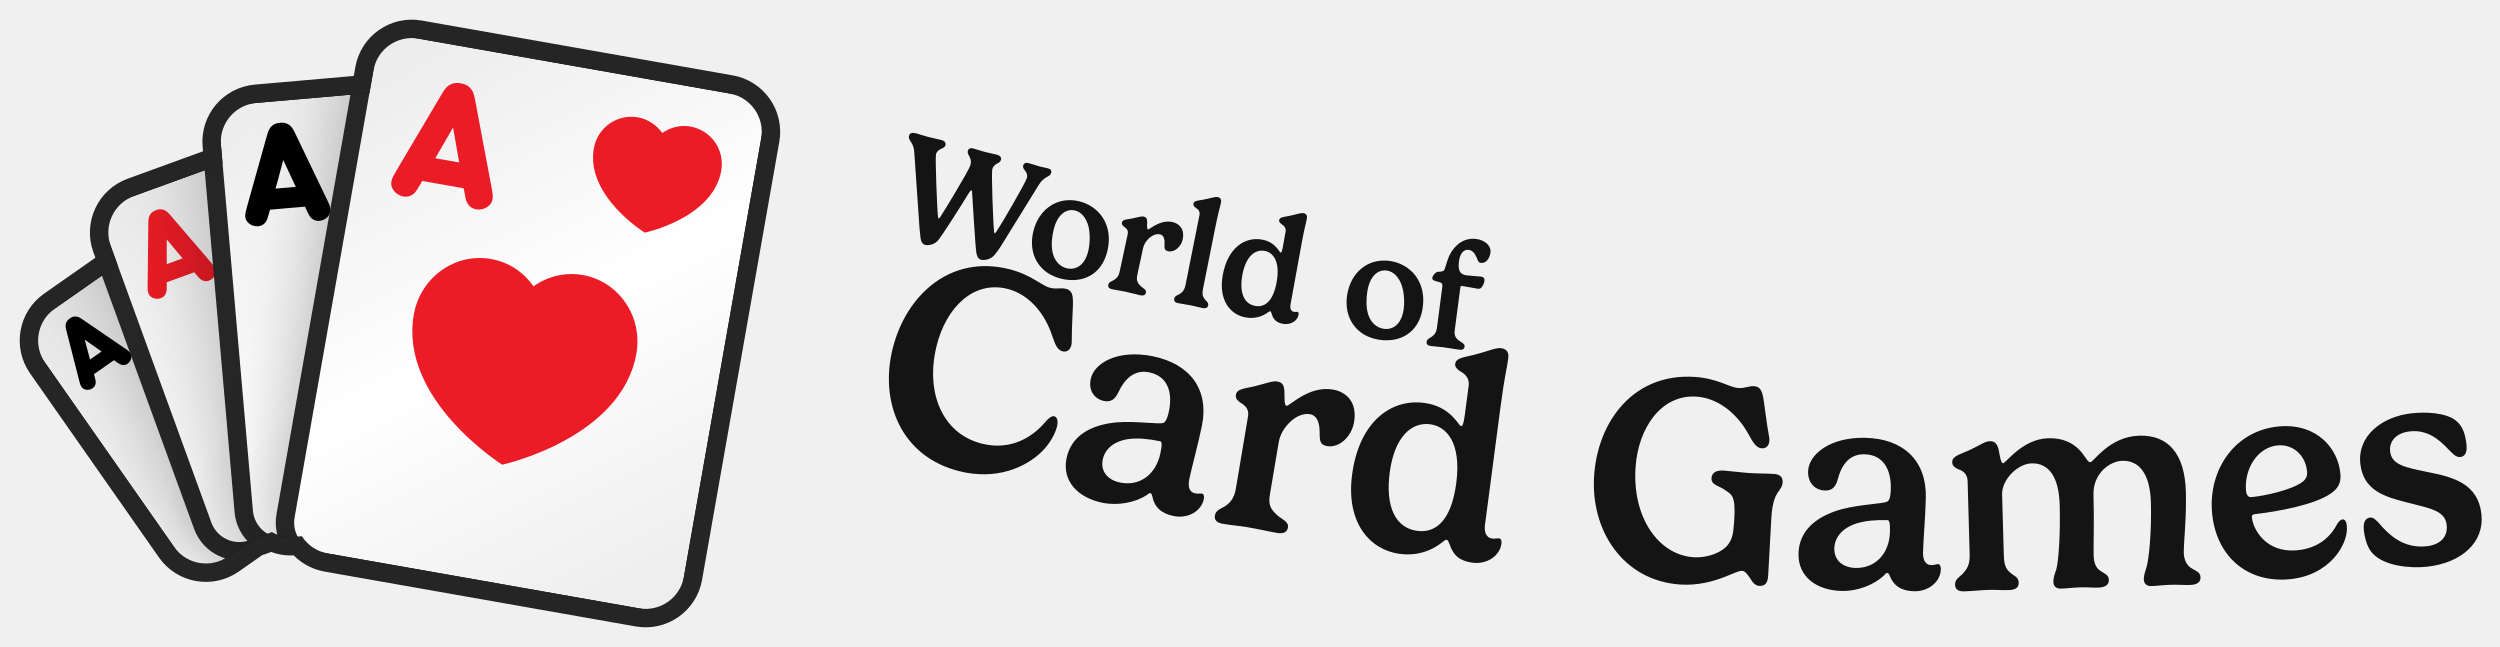
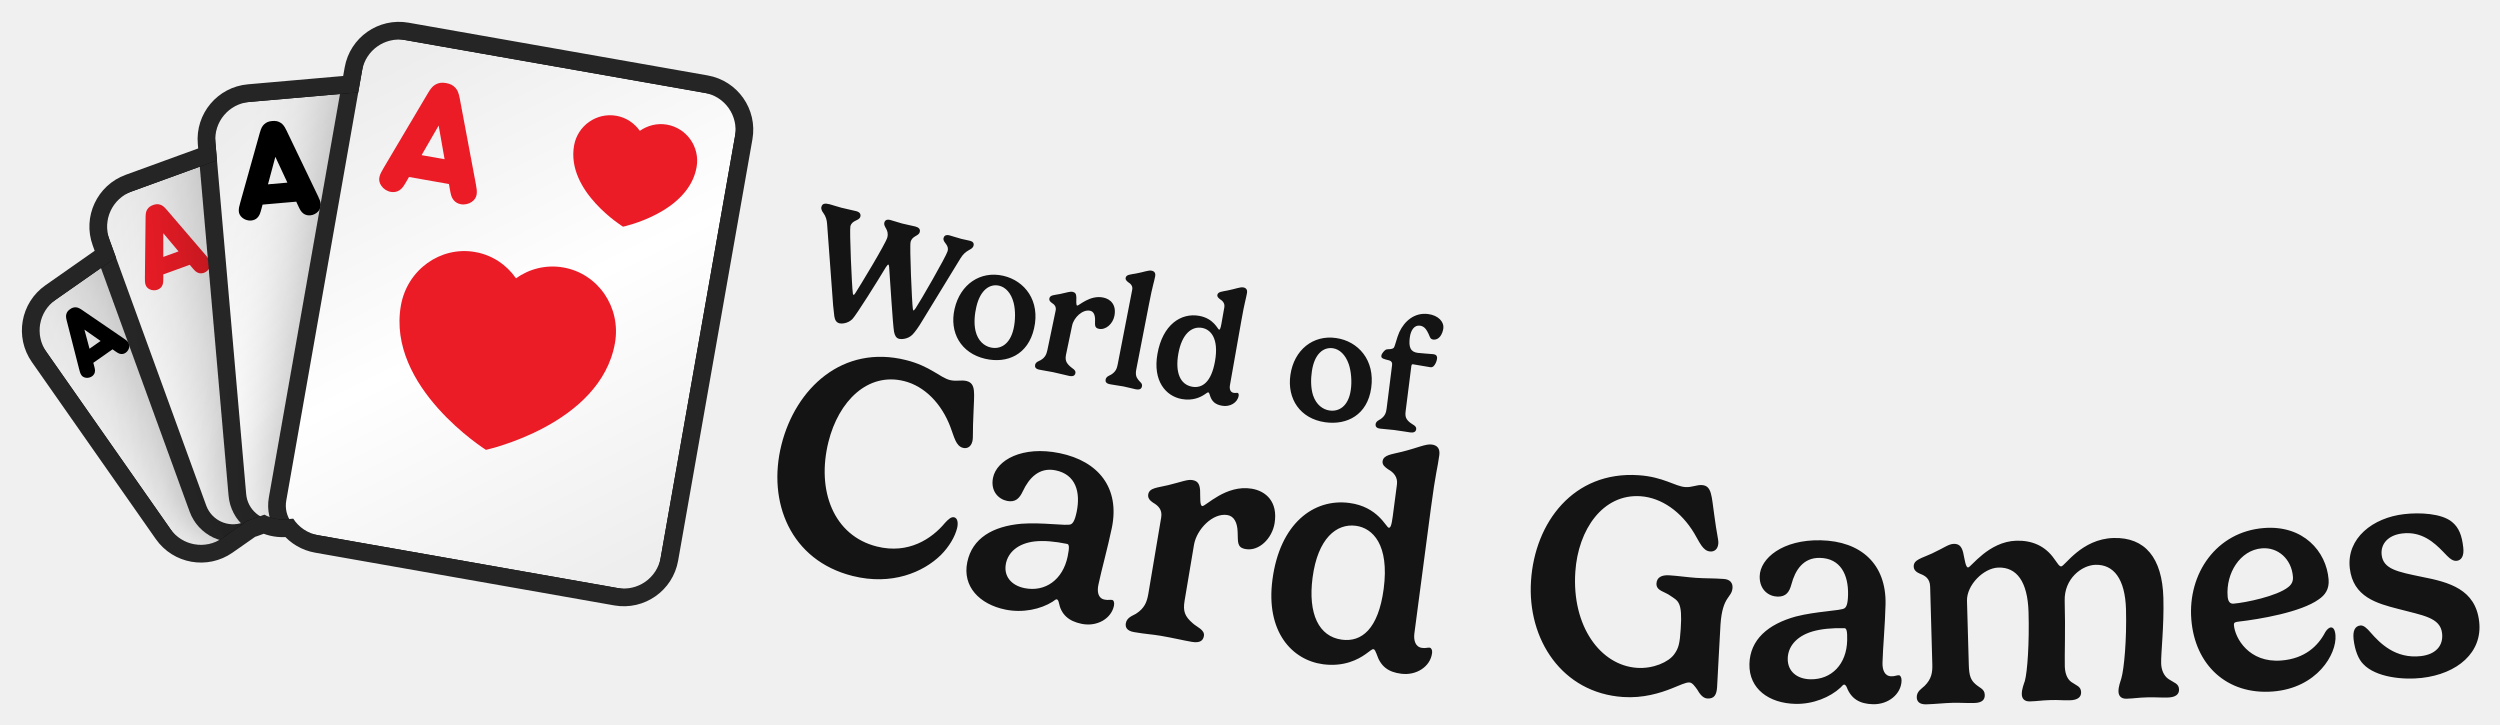
- <svg xmlns="http://www.w3.org/2000/svg" xmlns:xlink="http://www.w3.org/1999/xlink" viewBox="-3 -3 409.77 106" width="409.77" height="106">
+ <svg xmlns="http://www.w3.org/2000/svg" xmlns:xlink="http://www.w3.org/1999/xlink" viewBox="-3.5 -3.5 426.07 123.53" width="426.07" height="123.53">
  <defs>
    <rect id="path-1" x="0" y="0" width="5464" height="1280" />
    <rect id="path-3" x="0" y="0" width="1279.966" height="1280" />
    <path d="M654.667,7.381 L1041.451,230.691 C1067.755,245.877 1076.767,279.512 1061.581,305.816 L747.051,850.597 C731.865,876.902 698.23,885.914 671.926,870.727 L285.142,647.418 C271.344,639.451 262.304,626.408 259.019,612.01 L248.673,609.238 C237.588,606.268 228.207,600.115 221.247,592.027 L200.473,592.025 C198.498,592.025 196.547,591.921 194.626,591.718 L151.468,603.281 C122.13,611.142 91.974,593.731 84.112,564.393 L1.886,257.522 C-5.975,228.183 11.436,198.027 40.774,190.166 L145.477,162.11 L145.477,133.795 C145.477,103.422 170.1,78.799 200.473,78.799 L333.867,78.799 L340.716,53.24 C348.577,23.901 378.734,6.491 408.072,14.352 L563.147,55.903 L579.542,27.511 C594.728,1.207 628.363,-7.806 654.667,7.381 Z" id="path-5" />
    <filter x="-59.0%" y="-44.4%" width="218.0%" height="188.8%" filterUnits="objectBoundingBox" id="filter-7">
      <feOffset dx="0" dy="0" in="SourceAlpha" result="shadowOffsetOuter1" />
      <feGaussianBlur stdDeviation="64" in="shadowOffsetOuter1" result="shadowBlurOuter1" />
      <feColorMatrix values="0 0 0 0 0   0 0 0 0 0   0 0 0 0 0  0 0 0 0.32 0" type="matrix" in="shadowBlurOuter1" result="shadowMatrixOuter1" />
      <feMerge>
        <feMergeNode in="shadowMatrixOuter1" />
        <feMergeNode in="SourceGraphic" />
      </feMerge>
    </filter>
    <linearGradient x1="21.639%" y1="0%" x2="78.361%" y2="100%" id="linearGradient-8">
      <stop stop-color="#EDEDED" offset="0%" />
      <stop stop-color="#FFFFFF" offset="50.295%" />
      <stop stop-color="#EEEEEE" offset="100%" />
    </linearGradient>
    <filter x="-49.2%" y="-37.0%" width="198.3%" height="174.0%" filterUnits="objectBoundingBox" id="filter-9">
      <feOffset dx="0" dy="0" in="SourceAlpha" result="shadowOffsetOuter1" />
      <feGaussianBlur stdDeviation="64" in="shadowOffsetOuter1" result="shadowBlurOuter1" />
      <feColorMatrix values="0 0 0 0 0   0 0 0 0 0   0 0 0 0 0  0 0 0 0.32 0" type="matrix" in="shadowBlurOuter1" result="shadowMatrixOuter1" />
      <feMerge>
        <feMergeNode in="shadowMatrixOuter1" />
        <feMergeNode in="SourceGraphic" />
      </feMerge>
    </filter>
    <linearGradient x1="21.639%" y1="0%" x2="78.361%" y2="100%" id="linearGradient-10">
      <stop stop-color="#EDEDED" offset="0%" />
      <stop stop-color="#FFFFFF" offset="50.295%" />
      <stop stop-color="#EEEEEE" offset="100%" />
    </linearGradient>
    <filter x="-41.0%" y="-30.9%" width="181.9%" height="161.7%" filterUnits="objectBoundingBox" id="filter-11">
      <feOffset dx="0" dy="0" in="SourceAlpha" result="shadowOffsetOuter1" />
      <feGaussianBlur stdDeviation="64" in="shadowOffsetOuter1" result="shadowBlurOuter1" />
      <feColorMatrix values="0 0 0 0 0   0 0 0 0 0   0 0 0 0 0  0 0 0 0.32 0" type="matrix" in="shadowBlurOuter1" result="shadowMatrixOuter1" />
      <feMerge>
        <feMergeNode in="shadowMatrixOuter1" />
        <feMergeNode in="SourceGraphic" />
      </feMerge>
    </filter>
    <linearGradient x1="21.639%" y1="0%" x2="78.361%" y2="100%" id="linearGradient-12">
      <stop stop-color="#EDEDED" offset="0%" />
      <stop stop-color="#FFFFFF" offset="50.295%" />
      <stop stop-color="#EEEEEE" offset="100%" />
    </linearGradient>
    <filter x="-34.1%" y="-25.7%" width="168.3%" height="151.4%" filterUnits="objectBoundingBox" id="filter-13">
      <feOffset dx="0" dy="0" in="SourceAlpha" result="shadowOffsetOuter1" />
      <feGaussianBlur stdDeviation="64" in="shadowOffsetOuter1" result="shadowBlurOuter1" />
      <feColorMatrix values="0 0 0 0 0   0 0 0 0 0   0 0 0 0 0  0 0 0 0.32 0" type="matrix" in="shadowBlurOuter1" result="shadowMatrixOuter1" />
      <feMerge>
        <feMergeNode in="shadowMatrixOuter1" />
        <feMergeNode in="SourceGraphic" />
      </feMerge>
    </filter>
    <linearGradient x1="21.639%" y1="0%" x2="78.361%" y2="100%" id="linearGradient-14">
      <stop stop-color="#EDEDED" offset="0%" />
      <stop stop-color="#FFFFFF" offset="50.295%" />
      <stop stop-color="#EEEEEE" offset="100%" />
    </linearGradient>
  </defs>
  <g transform="translate(-11.594,-23.478) scale(0.11594)">
    <mask id="mask-4" fill="white">
      <use xlink:href="#path-3" />
    </mask>
    <g id="Mask" />
    <g id="Group" stroke-width="1" fill-rule="evenodd" mask="url(#mask-4)">
      <g transform="translate(700.504, 678.0126) rotate(-20) translate(-700.504, -678.0126)translate(166.0272, 238.9585)">
        <g transform="translate(-0, -0)">
          <mask id="mask-6" fill="white">
            <use xlink:href="#path-5" />
          </mask>
          <path stroke="#252525" stroke-width="26" d="M661.167,-3.877 L1047.951,219.432 C1080.473,238.209 1091.616,279.794 1072.839,312.316 L758.31,857.097 C739.533,889.619 697.948,900.762 665.426,881.986 L278.642,658.676 C264.448,650.481 253.966,637.684 248.632,622.685 L245.308,621.795 C234.009,618.767 223.884,612.979 215.705,605.026 L200.473,605.025 C198.91,605.025 197.353,604.972 195.803,604.861 L154.833,615.838 C118.559,625.557 81.275,604.031 71.555,567.758 L-10.671,260.886 C-20.39,224.613 1.136,187.328 37.41,177.609 L132.477,152.135 L132.477,133.795 C132.477,96.242 162.92,65.799 200.473,65.799 L323.892,65.799 L328.159,49.875 C337.879,13.602 375.163,-7.925 411.436,1.795 L556.877,40.764 L568.283,21.011 C587.06,-11.511 628.645,-22.654 661.167,-3.877 Z" />
          <g mask="url(#mask-6)">
            <g transform="translate(-12.346, -20.1207)">
              <g id="small_spade_1" filter="url(#filter-7)" transform="translate(210.9129, 389.3938) rotate(-15) translate(-210.9129, -389.3938)translate(49.8576, 175.5497)">
                <rect id="Background" stroke="#252525" stroke-width="26" fill="url(#linearGradient-8)" x="-13" y="-13" width="348.11" height="453.688" rx="54.996" />
                <path d="M243.897,27.593 C243.897,27.593 294.439,46.921 294.501,83.212 C294.501,98.995 281.209,111.813 264.79,111.831 C259.556,111.836 254.629,110.478 250.35,108.157 L256.538,128.766 L231.229,128.766 L237.404,108.197 C233.153,110.517 228.26,111.881 223.047,111.892 C206.62,111.901 193.284,99.118 193.266,83.326 C193.205,47.045 243.897,27.593 243.897,27.593 Z" id="Spade-small" fill="#000000" />
                <path d="M24.778,103.856 L51.007,34.253 C52.733,29.769 54.044,27.838 56.046,26.251 C58.462,24.32 61.015,23.561 64.605,23.561 C68.194,23.561 70.748,24.32 73.164,26.251 C75.165,27.838 76.477,29.769 78.202,34.253 L104.431,103.856 C106.709,109.926 108.228,114.686 103.603,119.308 C101.463,121.446 98.219,122.895 94.906,122.895 C92.214,122.895 89.798,121.998 88.073,120.412 C86.002,118.549 85.105,116.687 83.31,111.72 L81.861,107.719 L47.349,107.719 L45.899,111.72 C44.105,116.687 43.207,118.549 41.137,120.412 C39.411,121.998 36.995,122.895 34.303,122.895 C30.99,122.895 27.746,121.446 25.606,119.308 C20.982,114.686 22.5,109.926 24.778,103.856 Z M74.544,87.576 L64.605,60.259 L54.665,87.576 L74.544,87.576 Z" id="A" fill="#000000" />
              </g>
              <g id="small_diamond_1" filter="url(#filter-9)" transform="translate(351.0898, 355.5329) rotate(-360) translate(-351.0898, -355.5329)translate(157.8235, 98.9199)">
                <rect id="Background" stroke="#252525" stroke-width="26" fill="url(#linearGradient-10)" x="-13" y="-13" width="412.533" height="539.226" rx="54.996" />
                <polygon id="Diamond-small" fill="#EB1B28" points="300.954 22.074 353.401 93.826 300.954 165.557 248.485 93.826" />
                <path d="M29.802,125.878 L61.277,42.355 C63.348,36.974 64.921,34.657 67.323,32.753 C70.222,30.435 73.287,29.524 77.594,29.524 C81.901,29.524 84.966,30.435 87.865,32.753 C90.267,34.657 91.841,36.974 93.911,42.355 L125.386,125.878 C128.119,133.163 129.942,138.875 124.392,144.421 C121.824,146.987 117.932,148.725 113.956,148.725 C110.725,148.725 107.826,147.649 105.756,145.745 C103.271,143.51 102.194,141.275 100.041,135.315 L98.301,130.514 L56.887,130.514 L55.148,135.315 C52.994,141.275 51.917,143.51 49.432,145.745 C47.362,147.649 44.463,148.725 41.232,148.725 C37.257,148.725 33.364,146.987 30.796,144.421 C25.247,138.875 27.069,133.163 29.802,125.878 Z M89.521,106.343 L77.594,73.562 L65.667,106.343 L89.521,106.343 Z" id="A" fill="#EB1B28" />
              </g>
              <g id="small_clover_1" filter="url(#filter-11)" transform="translate(511.6136, 377.7066) rotate(-345) translate(-511.6136, -377.7066)translate(279.6941, 69.771)">
                <rect id="Background" stroke="#252525" stroke-width="26" fill="url(#linearGradient-12)" x="-13" y="-13" width="489.839" height="641.871" rx="54.996" />
                <path d="M347.866,39.734 C367.599,39.734 383.595,55.536 383.595,75.06 C383.595,84.425 379.905,92.946 373.883,99.274 C378.307,97.333 383.203,96.253 388.353,96.253 C408.072,96.253 424.081,112.082 424.081,131.58 C424.081,151.104 408.072,166.919 388.353,166.919 C372.39,166.919 358.858,156.556 354.282,142.251 C354.334,142.684 354.408,143.092 354.506,143.474 C358.945,160.826 367.798,185.424 367.798,185.424 L328,185.424 C328,185.424 336.827,160.734 341.253,143.474 C341.354,143.079 341.428,142.656 341.479,142.206 C336.916,156.534 323.372,166.919 307.393,166.919 C287.646,166.919 271.677,151.104 271.677,131.58 C271.677,112.082 287.646,96.253 307.393,96.253 C312.539,96.253 317.432,97.331 321.855,99.271 C315.837,92.944 312.15,84.424 312.15,75.06 C312.15,55.536 328.133,39.734 347.866,39.734 Z" id="Clover-small" fill="#000000" />
                <path d="M28.576,146.475 L66.345,46.247 C68.83,39.79 70.719,37.009 73.601,34.724 C77.08,31.943 80.758,30.85 85.926,30.85 C91.095,30.85 94.772,31.943 98.251,34.724 C101.133,37.009 103.022,39.79 105.507,46.247 L143.276,146.475 C146.556,155.216 148.743,162.07 142.084,168.726 C139.003,171.805 134.331,173.891 129.56,173.891 C125.684,173.891 122.205,172.6 119.72,170.315 C116.738,167.633 115.446,164.951 112.862,157.799 L110.775,152.038 L61.078,152.038 L58.99,157.799 C56.406,164.951 55.114,167.633 52.132,170.315 C49.647,172.6 46.168,173.891 42.292,173.891 C37.521,173.891 32.85,171.805 29.768,168.726 C23.109,162.07 25.296,155.216 28.576,146.475 Z M100.239,123.032 L85.926,83.696 L71.613,123.032 L100.239,123.032 Z" id="A" fill="#000000" />
              </g>
              <g id="small_heart_1" filter="url(#filter-13)" transform="translate(675.6425, 459.1748) rotate(-330) translate(-675.6425, -459.1748)translate(397.3371, 89.6494)">
                <rect id="Background" stroke="#252525" stroke-width="26" fill="url(#linearGradient-14)" x="-13" y="-13" width="582.611" height="765.051" rx="54.996" />
                <path d="M341.635,288.824 C315.976,288.845 292.736,299.456 275.815,316.611 C258.851,299.507 235.579,288.948 209.909,288.989 C158.08,289.041 116.117,332.207 116.16,385.365 C116.309,507.485 276.113,572.616 276.113,572.616 C276.113,572.616 435.789,507.092 435.619,384.932 C435.544,331.774 393.497,288.752 341.635,288.824" id="Heart-big" fill="#EB1B28" />
                <path d="M417.458,71.521 C407.751,61.933 394.392,55.711 379.689,55.711 C350.027,55.745 325.983,79.908 326.015,109.677 C326.095,178.084 417.593,214.563 417.593,214.563 C417.593,214.563 508.981,177.883 508.901,109.459 C508.854,79.674 484.777,55.594 455.084,55.627 C440.412,55.627 427.165,61.899 417.458,71.521 Z" id="Heart-small" fill="#EB1B28" />
                <path d="M56.059,190.564 L101.383,70.289 C104.365,62.541 106.631,59.203 110.09,56.462 C114.264,53.124 118.677,51.813 124.88,51.813 C131.082,51.813 135.495,53.124 139.67,56.462 C143.129,59.203 145.395,62.541 148.377,70.289 L193.701,190.564 C197.637,201.054 200.261,209.278 192.269,217.265 C188.572,220.96 182.966,223.464 177.241,223.464 C172.589,223.464 168.415,221.914 165.433,219.172 C161.855,215.954 160.304,212.735 157.203,204.153 L154.698,197.239 L95.061,197.239 L92.556,204.153 C89.455,212.735 87.905,215.954 84.327,219.172 C81.345,221.914 77.17,223.464 72.518,223.464 C66.793,223.464 61.187,220.96 57.49,217.265 C49.499,209.278 52.123,201.054 56.059,190.564 Z M142.055,162.432 L124.88,115.228 L107.704,162.432 L142.055,162.432 Z" id="A" fill="#EB1B28" />
              </g>
            </g>
          </g>
        </g>
      </g>
    </g>
  </g>
-   <path fill="#141414" d="M155.83 28.59C156.01 28.32 156.15 28.16 156.21 28.18C156.27 28.19 156.32 28.31 156.33 28.5C156.46 30.3 156.86 37.47 157.04 38.48C157.16 39.07 157.34 39.45 157.82 39.58C158.12 39.66 159.12 39.66 159.85 38.96C160.24 38.57 160.86 37.7 161.32 36.92L167.28 27.28C168.16 25.83 169.1 26.08 169.3 25.33C169.39 24.98 169.22 24.71 168.8 24.6C168.39 24.49 167.85 24.4 167.43 24.29C166.97 24.16 166.04 23.85 165.64 23.75C165.06 23.59 164.79 23.81 164.71 24.13C164.52 24.84 165.59 25.12 165.32 26.15C165.11 26.95 161.01 33.97 160.37 34.89C160.21 35.11 160.09 35.26 160.03 35.24C160 35.23 159.97 35.13 159.94 34.96C159.8 34.02 159.47 25.39 159.64 24.73C159.9 23.75 160.89 23.86 161.06 23.22C161.18 22.76 160.89 22.49 160.37 22.35C159.84 22.21 159.18 22.1 158.35 21.88C157.91 21.77 156.96 21.45 156.54 21.34C155.99 21.19 155.72 21.4 155.63 21.73C155.45 22.42 156.4 22.81 156.07 24.03C155.83 24.94 151.68 31.72 151.17 32.48C151.08 32.61 150.93 32.83 150.85 32.81C150.8 32.8 150.76 32.68 150.75 32.58C150.61 31.59 150.26 22.88 150.42 22.28C150.68 21.29 151.78 21.48 151.96 20.81C152.06 20.42 151.87 20.1 151.31 19.95C150.77 19.81 149.92 19.65 149.05 19.42C148.19 19.19 147.77 19.02 147.29 18.89C146.53 18.69 146.12 18.76 145.99 19.28C145.9 19.63 146.11 19.99 146.27 20.2C146.67 20.74 146.81 21.31 146.85 21.88L147.72 34.44C147.78 35.13 147.88 35.98 147.89 36.06C147.97 36.62 148.18 37.02 148.67 37.15C148.96 37.23 149.92 37.23 150.65 36.52C151.26 35.92 154.78 30.32 155.83 28.59ZM173.19 31.5C174.19 31.73 175.03 32.63 175.42 34.15C175.69 35.31 175.67 36.85 175.38 38.12C174.8 40.59 173.26 41.3 171.85 40.97C170.86 40.74 169.9 39.94 169.54 38.43C169.26 37.21 169.43 35.8 169.68 34.74C170.3 32.1 171.78 31.17 173.19 31.5ZM166.35 35.01C165.5 38.64 167.27 41.82 171.01 42.7C174.35 43.48 177.58 42.12 178.52 38.1C179.52 33.85 177.13 30.75 173.83 29.98C170.37 29.17 167.24 31.21 166.35 35.01ZM187.13 35.41C187.65 35.52 187.9 36.04 187.88 36.81C187.88 37.6 187.76 38.03 188.47 38.18C189.52 38.41 190.6 37.43 190.85 36.24C191.22 34.52 190.27 33.63 189.16 33.39C187.11 32.95 185.41 34.66 185.16 34.6C184.95 34.56 185.03 33.93 185.03 33.33C185.02 32.78 184.84 32.58 184.46 32.5C184.06 32.41 183.62 32.6 182.51 32.82C181.65 32.99 181 32.95 180.89 33.48C180.82 33.78 181.01 33.98 181.24 34.16C181.63 34.41 181.98 34.73 181.84 35.37L180.54 41.43C180.41 42.05 180.2 42.55 179.49 42.95C179.22 43.1 178.75 43.21 178.65 43.68C178.59 43.98 178.7 44.28 179.28 44.41C180.29 44.62 180.62 44.63 181.37 44.79C182.41 45.01 183.21 45.25 183.85 45.39C184.51 45.53 184.75 45.31 184.83 44.96C184.94 44.46 184.29 44.22 183.97 43.89C183.39 43.33 183.24 42.92 183.41 42.08L184.36 37.66C184.62 36.43 185.98 35.16 187.13 35.41ZM197.13 30.19C197.23 29.67 197.02 29.39 196.58 29.3C196.11 29.21 195.44 29.51 194.21 29.73C193.35 29.89 192.71 29.87 192.61 30.38C192.55 30.68 192.76 30.87 192.99 31.06C193.39 31.3 193.72 31.66 193.61 32.22L191.32 43.69C191.19 44.31 190.99 44.82 190.29 45.23C190.02 45.38 189.55 45.5 189.46 45.97C189.4 46.27 189.51 46.57 190.1 46.69C190.88 46.85 191.46 46.9 192.19 47.05C192.79 47.17 193.52 47.37 194.06 47.48C194.71 47.61 194.96 47.4 195.03 47.04C195.12 46.57 194.74 46.41 194.46 46.03C194.16 45.64 194.01 45.26 194.17 44.41L196.18 34.35C196.75 31.5 196.93 31.21 197.13 30.19ZM202.73 47.14C200.89 46.81 200.11 44.95 200.63 42.07C201.2 38.98 202.74 37.84 204.28 38.12C205.61 38.36 206.89 39.74 206.25 43.25C205.67 46.46 204.27 47.42 202.73 47.14ZM207.3 50.08C208.51 50.3 209.66 49.63 209.85 48.58C209.9 48.3 209.79 48.14 209.69 48.12C209.51 48.09 209.38 48.16 209.08 48.11C208.54 48.01 208.43 47.46 208.52 46.92L210.33 37C210.85 34.14 211.02 33.84 211.21 32.81C211.3 32.3 211.09 32.02 210.65 31.94C210.17 31.86 209.48 32.16 208.25 32.4C207.4 32.58 206.76 32.57 206.66 33.09C206.61 33.38 206.85 33.57 207.08 33.76C207.48 33.99 207.83 34.4 207.72 34.98L207.26 37.52C207.12 38.28 207.02 38.43 206.89 38.4C206.69 38.37 206.12 36.69 203.86 36.27C201.04 35.76 198.23 37.63 197.42 42.08C196.68 46.19 198.65 48.57 201.13 49.02C202.78 49.32 203.93 48.79 204.57 48.37C204.9 48.17 205.08 48 205.19 48.02C205.31 48.04 205.36 48.21 205.43 48.4C205.7 49.44 206.3 49.9 207.3 50.08ZM224.34 41.35C225.34 41.5 226.26 42.32 226.77 43.81C227.14 44.94 227.25 46.48 227.06 47.77C226.68 50.27 225.21 51.11 223.78 50.89C222.77 50.74 221.75 50.03 221.26 48.55C220.89 47.36 220.94 45.94 221.1 44.87C221.5 42.18 222.9 41.13 224.34 41.35ZM217.8 45.4C217.25 49.09 219.29 52.12 223.08 52.69C226.47 53.19 229.58 51.57 230.19 47.48C230.83 43.17 228.2 40.28 224.85 39.78C221.33 39.25 218.38 41.55 217.8 45.4ZM236.36 44.15C236.39 43.88 236.51 43.85 236.58 43.86C237 43.92 238.96 44.29 239.25 44.33C239.44 44.35 239.59 44.32 239.7 44.24C240.03 43.98 240.26 43.42 240.31 43.05C240.37 42.58 240.14 42.39 239.74 42.34C239.42 42.3 237.81 42.18 237.36 42.13C236.22 41.98 235.95 41.23 236.15 39.75C236.3 38.62 236.87 37.84 237.71 37.95C238.44 38.04 238.75 38.62 239.05 39.24C239.22 39.63 239.27 40.03 239.73 40.09C240.65 40.21 241.19 39.26 241.3 38.36C241.43 37.42 240.57 36.38 238.97 36.17C236.9 35.9 235.35 37.23 234.55 38.91C234.13 39.82 233.89 41.08 233.67 41.33C233.35 41.62 232.84 41.48 232.5 41.59C232.26 41.71 231.82 42.16 231.77 42.53C231.72 42.96 232.14 43.04 232.97 43.25C233.32 43.36 233.47 43.57 233.41 43.97L232.54 50.64C232.46 51.27 232.29 51.78 231.61 52.24C231.35 52.41 230.9 52.56 230.83 53.03C230.79 53.34 230.93 53.63 231.52 53.71C232.3 53.81 232.93 53.83 233.64 53.93C234.68 54.06 235.45 54.23 236.12 54.31C236.78 54.4 237.01 54.17 237.06 53.81C237.12 53.31 236.46 53.09 236.1 52.8C235.49 52.28 235.34 51.91 235.45 51.06Z" />
-   <path fill="#141414" d="M143.32 54.11C141.12 62.9 144.69 71.84 154.23 74.23C160.24 75.74 165.06 73.67 167.77 71.02C169.08 69.7 169.93 68.19 170.26 66.89C170.42 66.25 170.39 65.38 169.81 65.23C169.35 65.12 168.86 65.58 168.38 66.11C166.41 68.49 162.82 70.94 157.95 69.72C151.32 68.06 148.65 61.14 150.53 53.63C152.08 47.44 156.53 42.94 162.14 44.35C165.29 45.14 167.87 47.8 169.24 51.4C169.82 52.92 170.06 54.31 171.17 54.59C171.77 54.74 172.39 54.45 172.6 53.59C172.75 52.99 172.61 52.17 172.77 49.2C172.86 46.27 173.2 44.71 171.72 44.34C170.91 44.13 170.12 44.43 169.15 44.18C167.64 43.81 166.11 42.05 162.43 41.12C152.7 38.68 145.49 45.45 143.32 54.11ZM187.21 71.24C186.48 74.82 183.76 76.75 180.58 76.09C178.57 75.68 177.35 74.26 177.75 72.32C178.09 70.66 179.53 69.25 182.17 68.94C183.59 68.79 185.2 68.92 187.14 69.32C187.45 69.38 187.5 69.83 187.21 71.24ZM180.12 66.22C175.73 66.61 172.57 68.45 171.81 72.12C171.05 75.87 173.71 78.58 177.66 79.4C180.33 79.94 183.08 79.34 184.91 78.18C185.13 78.03 185.38 77.79 185.54 77.82C185.71 77.85 185.81 78.07 185.86 78.3C186.21 80.15 187.37 81.17 189.36 81.58C191.7 82.06 193.9 80.81 194.32 78.79C194.43 78.26 194.25 77.95 194.06 77.91C193.71 77.84 193.44 77.98 192.87 77.86C191.84 77.65 191.72 76.6 191.93 75.57C192.37 73.44 193.37 69.89 193.99 66.85C195.24 60.79 192.01 56.64 185.98 55.4C180.25 54.23 176.32 56.47 175.77 59.16C175.35 61.22 176.61 62.45 177.92 62.72C179.2 62.98 179.82 62.33 180.34 61.24C181.3 59.2 182.86 57.52 185.37 58.03C188.45 58.67 189.22 61.36 188.6 64.38C188.29 65.85 187.98 66.18 187.69 66.31C187.04 66.6 183.34 65.98 180.12 66.22ZM211.73 64.89C212.74 65.07 213.25 66.05 213.29 67.53C213.35 69.04 213.16 69.88 214.53 70.12C216.58 70.46 218.56 68.49 218.94 66.19C219.51 62.84 217.6 61.21 215.46 60.85C211.48 60.18 208.36 63.6 207.87 63.52C207.46 63.45 207.57 62.23 207.52 61.08C207.46 60.03 207.09 59.65 206.36 59.53C205.58 59.4 204.74 59.79 202.64 60.31C201 60.71 199.74 60.69 199.57 61.73C199.47 62.29 199.84 62.67 200.3 62.99C201.07 63.43 201.77 64.04 201.56 65.26L199.58 77.01C199.37 78.21 199.02 79.2 197.69 80.04C197.17 80.34 196.28 80.6 196.13 81.49C196.03 82.08 196.27 82.66 197.41 82.85C199.36 83.18 199.99 83.16 201.45 83.41C203.45 83.75 205.01 84.13 206.26 84.34C207.53 84.56 207.99 84.13 208.11 83.44C208.27 82.48 207.01 82.07 206.36 81.45C205.2 80.43 204.87 79.65 205.15 78.03L206.6 69.45C207 67.08 209.49 64.52 211.73 64.89ZM229.28 84.01C225.73 83.54 224.05 80.05 224.78 74.48C225.57 68.49 228.44 66.14 231.42 66.54C234 66.88 236.58 69.41 235.69 76.21C234.86 82.44 232.27 84.41 229.28 84.01ZM238.35 89.23C240.7 89.54 242.83 88.14 243.1 86.1C243.18 85.56 242.95 85.26 242.76 85.24C242.4 85.19 242.17 85.35 241.57 85.27C240.53 85.13 240.26 84.09 240.4 83.04L242.93 63.82C243.66 58.27 243.96 57.69 244.22 55.7C244.35 54.7 243.91 54.19 243.06 54.07C242.14 53.95 240.85 54.6 238.51 55.18C236.88 55.6 235.65 55.65 235.52 56.65C235.44 57.21 235.93 57.57 236.39 57.89C237.18 58.31 237.88 59.05 237.73 60.19L237.08 65.12C236.88 66.58 236.7 66.87 236.46 66.84C236.06 66.79 234.82 63.61 230.44 63.04C224.96 62.31 219.76 66.18 218.62 74.8C217.57 82.76 221.6 87.14 226.4 87.78C229.6 88.2 231.75 87.06 232.95 86.21C233.56 85.78 233.89 85.44 234.1 85.47C234.34 85.5 234.44 85.83 234.59 86.18C235.22 88.14 236.41 88.98 238.35 89.23ZM272.41 92.81C275.46 93.01 278.07 92.21 279.87 91.49C281.1 91.02 281.99 90.53 282.59 90.57C283.04 90.6 283.43 91.18 283.83 91.73C284.3 92.58 284.8 92.99 285.32 93.03C286.42 93.1 286.75 92.43 286.82 91.31C286.92 89.86 287.19 84.13 287.35 81.7C287.65 77.24 289.08 77.65 289.19 76.05C289.24 75.31 288.82 74.76 287.85 74.69C286.2 74.58 285.07 74.63 283.57 74.52C282.48 74.45 280.77 74.22 279.53 74.13C278.24 74.05 277.59 74.51 277.53 75.36C277.45 76.53 278.81 76.62 279.68 77.28C280.84 78.08 281.53 78.17 281.25 82.36C281.1 84.51 280.96 85.29 280.25 86.25C279.4 87.44 277.03 88.5 274.55 88.33C268.93 87.95 264.52 81.93 265.08 73.59C265.52 67.11 269.31 61.62 275.08 62.01C278.32 62.23 281.33 64.39 283.31 67.68C284.15 69.08 284.64 70.41 285.78 70.48C286.4 70.53 286.96 70.13 287.02 69.25C287.06 68.63 286.77 67.85 286.4 64.9C285.97 62 286.03 60.4 284.51 60.3C283.67 60.24 282.95 60.67 281.95 60.6C280.4 60.5 278.58 59.03 274.79 58.78C264.78 58.11 258.89 66.04 258.29 74.95C257.68 83.99 263.06 92.18 272.41 92.81ZM306.78 84.12C306.7 87.78 304.37 90.16 301.13 90.09C299.07 90.04 297.62 88.86 297.66 86.88C297.7 85.18 298.86 83.54 301.41 82.76C302.78 82.36 304.39 82.2 306.37 82.25C306.68 82.26 306.81 82.69 306.78 84.12ZM298.91 80.45C294.65 81.62 291.87 84 291.79 87.75C291.7 91.57 294.81 93.77 298.84 93.86C301.56 93.92 304.17 92.83 305.76 91.36C305.95 91.17 306.15 90.89 306.32 90.9C306.48 90.9 306.62 91.09 306.71 91.31C307.39 93.07 308.71 93.87 310.74 93.91C313.13 93.97 315.08 92.34 315.12 90.28C315.13 89.73 314.9 89.47 314.71 89.46C314.35 89.45 314.11 89.64 313.54 89.63C312.49 89.6 312.17 88.59 312.2 87.54C312.25 85.37 312.59 81.7 312.66 78.59C312.8 72.41 308.89 68.9 302.73 68.76C296.88 68.63 293.42 71.54 293.36 74.28C293.31 76.39 294.77 77.37 296.11 77.4C297.42 77.43 297.92 76.68 298.23 75.52C298.81 73.33 300.04 71.4 302.6 71.46C305.75 71.53 306.99 74.04 306.92 77.12C306.88 78.63 306.63 79.01 306.37 79.19C305.78 79.58 302.03 79.64 298.91 80.45ZM339.61 72.77C339.3 72.78 339.07 72.33 338.55 71.63C337.16 69.61 335.12 68.76 332.74 68.83C328.46 68.95 325.78 72.92 325.33 72.93C324.94 72.94 324.81 71.73 324.57 70.61C324.3 69.59 323.84 69.29 323.12 69.32C322.33 69.34 321.73 69.88 319.77 70.8C318.24 71.51 316.95 71.73 316.98 72.79C317 73.41 317.51 73.7 317.97 73.9C318.74 74.19 319.47 74.63 319.51 75.87L319.84 87.78C319.88 89 319.74 90.03 318.64 91.11C318.23 91.51 317.43 91.94 317.45 92.84C317.47 93.44 317.82 93.96 318.91 93.93C320.4 93.88 321.56 93.73 322.92 93.69C324.09 93.66 325.05 93.75 326.29 93.72C327.53 93.68 327.9 93.17 327.88 92.48C327.86 91.55 327.11 91.43 326.45 90.82C325.76 90.22 325.48 89.56 325.44 87.91L325.16 78.05C325.09 75.64 327.69 73.01 329.99 72.95C332.76 72.87 334.47 75.07 334.6 79.77C334.73 84.45 334.43 88.93 334.04 90.35C333.88 90.81 333.55 91.63 333.57 92.39C333.58 92.99 333.91 93.5 334.82 93.48C336.01 93.45 336.53 93.31 337.99 93.27C339.21 93.24 339.85 93.34 340.93 93.31C342.19 93.27 342.68 92.78 342.66 92.06C342.64 91.16 341.94 91.06 341.14 90.48C340.43 89.95 340.19 89 340.16 88.07C340.12 86.5 340.27 82.45 340.14 78.06C340.05 74.65 342.76 72.59 344.86 72.53C347.63 72.45 349.41 74.64 349.55 79.35C349.68 84.03 349.25 88.51 348.84 89.93C348.71 90.39 348.37 91.21 348.39 91.97C348.41 92.57 348.74 93.09 349.62 93.06C350.84 93.03 351.36 92.89 352.82 92.85C354.01 92.82 354.9 92.91 355.95 92.88C357.21 92.85 357.7 92.36 357.68 91.64C357.66 90.73 356.94 90.63 356.08 90.06C355.33 89.56 354.97 88.59 354.94 87.66C354.9 86.08 355.4 81.98 355.28 77.59C355.11 71.45 352.46 68.27 347.64 68.41C342.72 68.55 340.16 72.75 339.61 72.77ZM375.15 74.34C375.2 75.01 374.98 75.51 374.46 75.93C372.73 77.34 367.84 78.34 366.03 78.48C365.46 78.53 365.19 78.09 365.13 77.36C364.86 73.83 367.04 70.26 370.4 70C372.9 69.8 374.94 71.68 375.15 74.34ZM379.09 77.85C380.09 77.17 380.74 76.25 380.62 74.78C380.29 70.47 376.73 66.41 370.71 66.88C363.4 67.45 359.01 73.88 359.56 80.88C360.11 87.88 365.02 92.51 372.07 91.96C378.86 91.42 381.9 86.2 381.67 83.32C381.61 82.46 381.34 82.1 380.96 82.13C380.67 82.15 380.36 82.47 380.13 82.82C379.02 84.97 377 86.92 373.35 87.21C368.42 87.59 366.26 83.78 366.1 81.76C366.07 81.43 366.23 81.32 366.68 81.26C370.13 80.87 376.39 79.78 379.09 77.85ZM392.24 64.75C387.42 65.29 383.35 68.44 383.88 73.05C384.38 77.46 388.02 78.44 391.31 79.3C395.06 80.29 397.76 80.59 398.03 83.03C398.25 84.91 397.08 86.26 394.78 86.53C390.86 86.97 388.49 84.54 387.06 82.9C386.5 82.25 385.99 81.77 385.49 81.83C384.66 81.93 384.31 82.64 384.46 83.97C384.66 85.68 385.22 87.05 385.95 87.77C387.86 89.78 392.07 90.2 394.89 89.88C400.4 89.25 404.26 85.96 403.72 81.23C403.16 76.27 399.12 75.19 394.91 74.37C391.25 73.61 389.01 73.21 388.76 71C388.58 69.37 389.69 67.97 391.97 67.71C394.94 67.37 396.85 69.15 398.12 70.45C398.91 71.25 399.5 72 400.29 71.91C401.02 71.83 401.42 71.13 401.28 69.88C401.07 68.02 400.62 66.82 399.56 65.96C397.97 64.63 394.56 64.48 392.24 64.75Z" />
+   <path fill="#141414" d="M147.47 42.05C147.67 41.75 147.83 41.57 147.89 41.59C147.96 41.61 148.01 41.73 148.03 41.95C148.18 43.95 148.66 51.91 148.87 53.04C149 53.68 149.21 54.11 149.74 54.25C150.07 54.33 151.19 54.34 151.99 53.55C152.43 53.12 153.11 52.14 153.62 51.28L160.19 40.53C161.16 38.92 162.21 39.19 162.42 38.36C162.52 37.97 162.33 37.67 161.86 37.55C161.41 37.43 160.81 37.33 160.34 37.21C159.83 37.08 158.79 36.74 158.35 36.62C157.7 36.45 157.41 36.69 157.31 37.05C157.11 37.84 158.3 38.15 158 39.3C157.77 40.18 153.26 48 152.55 49.03C152.37 49.27 152.24 49.44 152.18 49.42C152.14 49.41 152.11 49.3 152.07 49.11C151.92 48.07 151.5 38.48 151.69 37.74C151.97 36.65 153.07 36.77 153.25 36.05C153.39 35.54 153.06 35.25 152.49 35.1C151.9 34.95 151.16 34.82 150.24 34.59C149.75 34.46 148.7 34.11 148.23 33.99C147.61 33.83 147.31 34.07 147.22 34.43C147.01 35.2 148.08 35.62 147.72 36.98C147.46 38 142.87 45.55 142.31 46.4C142.22 46.55 142.05 46.79 141.96 46.76C141.91 46.75 141.87 46.63 141.85 46.51C141.68 45.41 141.26 35.73 141.43 35.06C141.72 33.97 142.93 34.17 143.13 33.42C143.24 32.99 143.03 32.64 142.4 32.48C141.8 32.32 140.86 32.15 139.89 31.9C138.94 31.65 138.46 31.46 137.93 31.32C137.09 31.1 136.64 31.18 136.49 31.76C136.39 32.14 136.63 32.55 136.81 32.78C137.25 33.38 137.42 34.01 137.46 34.65L138.49 48.59C138.56 49.36 138.67 50.3 138.69 50.39C138.79 51.02 139.01 51.46 139.56 51.6C139.88 51.69 140.95 51.68 141.76 50.89C142.43 50.22 146.32 43.98 147.47 42.05ZM166.78 45.19C167.88 45.45 168.83 46.44 169.26 48.13C169.58 49.42 169.56 51.13 169.24 52.54C168.61 55.29 166.91 56.08 165.34 55.72C164.23 55.47 163.16 54.59 162.76 52.91C162.44 51.56 162.62 49.99 162.89 48.82C163.57 45.87 165.21 44.83 166.78 45.19ZM159.19 49.13C158.26 53.16 160.26 56.69 164.41 57.65C168.13 58.5 171.71 56.97 172.73 52.49C173.82 47.77 171.15 44.34 167.48 43.5C163.63 42.62 160.16 44.9 159.19 49.13ZM182.28 49.46C182.87 49.58 183.14 50.16 183.13 51.02C183.13 51.89 183 52.37 183.78 52.54C184.96 52.78 186.15 51.69 186.42 50.37C186.82 48.45 185.76 47.46 184.53 47.21C182.25 46.73 180.37 48.63 180.09 48.58C179.86 48.53 179.95 47.83 179.94 47.16C179.93 46.56 179.72 46.33 179.31 46.24C178.86 46.15 178.37 46.35 177.14 46.61C176.19 46.8 175.46 46.76 175.34 47.36C175.27 47.68 175.47 47.91 175.73 48.1C176.17 48.38 176.56 48.74 176.41 49.44L175 56.18C174.85 56.87 174.63 57.43 173.84 57.89C173.54 58.05 173.02 58.18 172.91 58.69C172.84 59.03 172.97 59.37 173.61 59.5C174.74 59.74 175.1 59.74 175.94 59.92C177.09 60.16 177.98 60.42 178.69 60.56C179.42 60.72 179.7 60.48 179.78 60.09C179.9 59.53 179.18 59.27 178.82 58.9C178.17 58.28 178 57.83 178.19 56.89L179.22 51.98C179.51 50.61 181 49.19 182.28 49.46ZM193.37 43.6C193.48 43.03 193.24 42.72 192.76 42.63C192.23 42.52 191.49 42.86 190.12 43.11C189.17 43.29 188.45 43.28 188.34 43.85C188.28 44.17 188.52 44.39 188.77 44.59C189.21 44.86 189.59 45.26 189.46 45.88L186.98 58.64C186.85 59.33 186.62 59.89 185.84 60.36C185.54 60.53 185.03 60.67 184.93 61.18C184.86 61.52 184.99 61.85 185.64 61.98C186.51 62.15 187.16 62.21 187.97 62.36C188.64 62.49 189.45 62.72 190.04 62.84C190.78 62.98 191.05 62.74 191.12 62.34C191.23 61.82 190.8 61.65 190.49 61.22C190.15 60.79 189.98 60.36 190.16 59.43L192.34 48.24C192.95 45.07 193.15 44.74 193.37 43.6ZM199.68 62.41C197.64 62.05 196.76 59.99 197.32 56.79C197.93 53.35 199.64 52.07 201.36 52.38C202.84 52.64 204.26 54.17 203.57 58.07C202.94 61.64 201.39 62.71 199.68 62.41ZM204.78 65.65C206.12 65.89 207.39 65.14 207.6 63.97C207.66 63.65 207.53 63.48 207.42 63.46C207.22 63.42 207.08 63.51 206.74 63.45C206.14 63.34 206.01 62.73 206.12 62.13L208.07 51.1C208.63 47.92 208.82 47.59 209.02 46.45C209.12 45.88 208.88 45.57 208.39 45.48C207.86 45.39 207.1 45.73 205.74 46C204.79 46.2 204.07 46.2 203.97 46.77C203.92 47.1 204.19 47.31 204.45 47.51C204.89 47.78 205.27 48.22 205.16 48.87L204.66 51.7C204.51 52.54 204.39 52.71 204.26 52.68C204.03 52.64 203.39 50.78 200.88 50.33C197.74 49.77 194.63 51.87 193.76 56.82C192.95 61.39 195.16 64.02 197.92 64.51C199.75 64.83 201.02 64.23 201.73 63.77C202.1 63.54 202.3 63.35 202.42 63.37C202.56 63.4 202.61 63.59 202.68 63.8C203 64.95 203.66 65.46 204.78 65.65ZM223.66 55.85C224.78 56.01 225.8 56.93 226.37 58.57C226.79 59.83 226.92 61.54 226.71 62.97C226.31 65.76 224.68 66.69 223.09 66.46C221.97 66.3 220.83 65.51 220.28 63.87C219.86 62.55 219.9 60.97 220.08 59.78C220.51 56.79 222.06 55.62 223.66 55.85ZM216.42 60.4C215.83 64.5 218.1 67.85 222.32 68.46C226.09 69 229.54 67.19 230.19 62.64C230.88 57.84 227.94 54.64 224.21 54.11C220.31 53.54 217.04 56.11 216.42 60.4ZM237.03 58.9C237.07 58.6 237.19 58.57 237.28 58.58C237.74 58.64 239.92 59.04 240.25 59.08C240.45 59.11 240.62 59.07 240.75 58.98C241.1 58.69 241.36 58.07 241.41 57.65C241.48 57.13 241.21 56.92 240.78 56.86C240.42 56.82 238.63 56.71 238.13 56.64C236.86 56.48 236.56 55.65 236.77 54.01C236.93 52.75 237.56 51.88 238.49 52C239.3 52.1 239.65 52.75 239.98 53.43C240.18 53.86 240.23 54.31 240.76 54.37C241.77 54.5 242.36 53.43 242.49 52.43C242.62 51.39 241.66 50.24 239.88 50.02C237.58 49.73 235.87 51.21 234.99 53.09C234.53 54.1 234.27 55.5 234.03 55.78C233.67 56.11 233.1 55.95 232.72 56.07C232.46 56.21 231.97 56.72 231.92 57.13C231.86 57.61 232.34 57.69 233.26 57.92C233.64 58.04 233.81 58.27 233.75 58.72L232.82 66.13C232.73 66.83 232.55 67.4 231.8 67.92C231.51 68.11 231.01 68.28 230.94 68.8C230.9 69.14 231.05 69.47 231.71 69.55C232.57 69.66 233.28 69.68 234.06 69.78C235.22 69.92 236.08 70.1 236.81 70.19C237.55 70.29 237.81 70.03 237.86 69.63C237.93 69.07 237.19 68.84 236.79 68.51C236.11 67.93 235.94 67.52 236.06 66.58Z" />
+   <path fill="#141414" d="M129.68 72.3C127.24 82.06 131.21 92 141.81 94.66C148.48 96.33 153.85 94.03 156.85 91.09C158.31 89.62 159.26 87.94 159.62 86.5C159.8 85.78 159.77 84.82 159.12 84.66C158.61 84.53 158.07 85.05 157.54 85.63C155.34 88.28 151.35 91 145.94 89.64C138.58 87.8 135.61 80.11 137.7 71.77C139.42 64.89 144.37 59.89 150.6 61.45C154.1 62.33 156.97 65.29 158.48 69.28C159.13 70.98 159.4 72.52 160.63 72.83C161.3 73 161.99 72.68 162.22 71.72C162.39 71.06 162.24 70.14 162.41 66.85C162.51 63.59 162.89 61.85 161.24 61.44C160.34 61.21 159.47 61.54 158.39 61.27C156.71 60.85 155.01 58.89 150.92 57.87C140.11 55.16 132.1 62.67 129.68 72.3ZM178.46 91.33C177.64 95.31 174.63 97.45 171.09 96.73C168.85 96.27 167.5 94.69 167.94 92.53C168.32 90.68 169.92 89.11 172.86 88.77C174.44 88.61 176.22 88.76 178.38 89.2C178.72 89.27 178.78 89.77 178.46 91.33ZM170.58 85.76C165.69 86.19 162.19 88.23 161.35 92.31C160.49 96.47 163.45 99.49 167.84 100.39C170.81 101 173.87 100.33 175.9 99.04C176.15 98.88 176.42 98.61 176.6 98.64C176.78 98.68 176.9 98.92 176.95 99.18C177.34 101.23 178.63 102.37 180.84 102.82C183.44 103.35 185.89 101.96 186.35 99.73C186.47 99.13 186.27 98.79 186.06 98.75C185.67 98.67 185.37 98.82 184.75 98.69C183.6 98.46 183.46 97.29 183.7 96.15C184.19 93.78 185.29 89.84 185.99 86.46C187.37 79.72 183.79 75.11 177.09 73.73C170.72 72.43 166.36 74.92 165.74 77.91C165.27 80.2 166.67 81.57 168.13 81.87C169.56 82.16 170.25 81.43 170.82 80.22C171.88 77.95 173.62 76.09 176.4 76.66C179.84 77.36 180.68 80.35 180 83.71C179.66 85.35 179.31 85.71 178.99 85.86C178.27 86.17 174.16 85.49 170.58 85.76ZM205.69 84.28C206.82 84.47 207.39 85.56 207.43 87.21C207.5 88.89 207.29 89.83 208.81 90.08C211.08 90.47 213.28 88.28 213.72 85.72C214.34 82 212.23 80.19 209.85 79.79C205.42 79.04 201.95 82.84 201.4 82.75C200.96 82.67 201.08 81.32 201.03 80.05C200.95 78.88 200.54 78.46 199.73 78.32C198.87 78.17 197.93 78.61 195.6 79.18C193.78 79.63 192.38 79.61 192.19 80.76C192.08 81.39 192.49 81.81 193 82.16C193.86 82.66 194.63 83.33 194.4 84.69L192.2 97.75C191.97 99.08 191.57 100.17 190.09 101.11C189.53 101.44 188.54 101.73 188.37 102.73C188.26 103.38 188.53 104.02 189.78 104.23C191.95 104.6 192.66 104.58 194.28 104.85C196.5 105.23 198.24 105.66 199.62 105.89C201.04 106.13 201.55 105.65 201.68 104.89C201.86 103.82 200.45 103.37 199.73 102.68C198.44 101.55 198.08 100.68 198.39 98.87L199.99 89.35C200.44 86.7 203.21 83.86 205.69 84.28ZM225.2 105.52C221.26 105 219.39 101.12 220.2 94.93C221.08 88.28 224.26 85.67 227.58 86.11C230.44 86.49 233.31 89.3 232.32 96.85C231.4 103.77 228.52 105.96 225.2 105.52ZM235.28 111.32C237.89 111.67 240.26 110.11 240.56 107.84C240.64 107.24 240.39 106.91 240.18 106.88C239.78 106.83 239.52 107.01 238.86 106.92C237.7 106.77 237.4 105.61 237.55 104.45L240.37 83.08C241.18 76.93 241.51 76.27 241.8 74.06C241.94 72.96 241.46 72.38 240.51 72.26C239.48 72.12 238.05 72.85 235.45 73.49C233.65 73.95 232.28 74.01 232.13 75.12C232.05 75.75 232.58 76.14 233.1 76.5C233.97 76.97 234.75 77.79 234.58 79.05L233.86 84.53C233.65 86.16 233.44 86.48 233.18 86.44C232.73 86.39 231.35 82.86 226.48 82.22C220.4 81.41 214.62 85.71 213.36 95.29C212.19 104.13 216.66 109 222 109.71C225.55 110.17 227.94 108.91 229.27 107.96C229.95 107.49 230.32 107.11 230.56 107.14C230.82 107.17 230.93 107.54 231.1 107.93C231.8 110.11 233.12 111.04 235.28 111.32ZM273.12 115.29C276.51 115.52 279.41 114.63 281.41 113.83C282.77 113.31 283.77 112.77 284.43 112.81C284.93 112.84 285.37 113.48 285.81 114.1C286.33 115.04 286.88 115.5 287.47 115.54C288.68 115.62 289.05 114.88 289.14 113.63C289.25 112.02 289.54 105.65 289.72 102.95C290.06 98 291.65 98.45 291.77 96.68C291.82 95.86 291.36 95.24 290.27 95.17C288.45 95.04 287.19 95.09 285.52 94.98C284.31 94.9 282.41 94.64 281.03 94.55C279.6 94.45 278.88 94.96 278.81 95.91C278.72 97.21 280.23 97.31 281.19 98.04C282.49 98.93 283.26 99.03 282.94 103.69C282.78 106.08 282.62 106.94 281.83 108.01C280.89 109.33 278.25 110.51 275.5 110.32C269.25 109.9 264.35 103.21 264.98 93.94C265.46 86.74 269.68 80.64 276.09 81.07C279.69 81.32 283.04 83.72 285.24 87.38C286.17 88.93 286.71 90.41 287.98 90.49C288.67 90.54 289.28 90.1 289.35 89.12C289.4 88.43 289.08 87.56 288.66 84.29C288.19 81.06 288.26 79.28 286.56 79.17C285.63 79.11 284.83 79.59 283.72 79.51C282 79.4 279.98 77.77 275.77 77.49C264.65 76.74 258.09 85.55 257.43 95.46C256.75 105.49 262.74 114.6 273.12 115.29ZM311.31 105.64C311.22 109.7 308.64 112.35 305.03 112.27C302.75 112.22 301.13 110.91 301.18 108.71C301.22 106.82 302.51 104.99 305.35 104.13C306.87 103.69 308.65 103.51 310.85 103.56C311.2 103.57 311.35 104.05 311.31 105.64ZM302.56 101.57C297.83 102.87 294.75 105.51 294.65 109.67C294.56 113.92 298.01 116.36 302.49 116.46C305.52 116.53 308.41 115.32 310.17 113.69C310.39 113.48 310.61 113.17 310.79 113.17C310.98 113.18 311.13 113.39 311.24 113.63C311.99 115.59 313.45 116.47 315.71 116.52C318.36 116.58 320.53 114.77 320.58 112.49C320.59 111.88 320.33 111.58 320.12 111.58C319.72 111.57 319.45 111.78 318.82 111.76C317.65 111.73 317.3 110.61 317.33 109.44C317.39 107.03 317.77 102.95 317.85 99.5C318 92.63 313.66 88.73 306.81 88.58C300.31 88.43 296.47 91.66 296.4 94.71C296.35 97.05 297.97 98.15 299.45 98.18C300.91 98.21 301.46 97.38 301.81 96.08C302.45 93.66 303.83 91.51 306.67 91.58C310.17 91.65 311.54 94.45 311.46 97.87C311.42 99.54 311.15 99.96 310.85 100.17C310.2 100.6 306.03 100.67 302.56 101.57ZM347.79 93.03C347.44 93.04 347.19 92.54 346.61 91.76C345.06 89.52 342.8 88.58 340.15 88.65C335.4 88.79 332.42 93.2 331.92 93.21C331.49 93.22 331.35 91.87 331.07 90.63C330.78 89.5 330.26 89.17 329.47 89.19C328.59 89.22 327.92 89.82 325.74 90.84C324.04 91.63 322.61 91.88 322.65 93.05C322.66 93.74 323.23 94.07 323.74 94.29C324.6 94.61 325.41 95.1 325.45 96.47L325.82 109.71C325.86 111.07 325.71 112.21 324.49 113.41C324.03 113.85 323.14 114.33 323.17 115.34C323.18 116 323.57 116.57 324.79 116.54C326.44 116.49 327.73 116.32 329.25 116.28C330.55 116.24 331.61 116.35 332.99 116.31C334.37 116.27 334.78 115.7 334.76 114.93C334.73 113.9 333.9 113.76 333.17 113.09C332.4 112.42 332.09 111.69 332.04 109.86L331.73 98.9C331.66 96.22 334.55 93.3 337.09 93.23C340.17 93.14 342.07 95.58 342.22 100.81C342.37 106.01 342.03 110.98 341.59 112.56C341.42 113.07 341.05 113.98 341.07 114.83C341.09 115.5 341.45 116.07 342.46 116.04C343.79 116 344.37 115.86 345.99 115.81C347.34 115.77 348.06 115.88 349.25 115.85C350.66 115.81 351.2 115.26 351.18 114.47C351.15 113.46 350.38 113.35 349.48 112.71C348.7 112.12 348.43 111.07 348.4 110.03C348.35 108.28 348.52 103.79 348.38 98.91C348.27 95.12 351.29 92.83 353.62 92.76C356.7 92.67 358.68 95.11 358.83 100.34C358.97 105.54 358.5 110.52 358.04 112.1C357.9 112.61 357.52 113.52 357.55 114.37C357.57 115.03 357.93 115.61 358.91 115.58C360.26 115.54 360.84 115.39 362.46 115.35C363.79 115.31 364.77 115.41 365.94 115.38C367.35 115.34 367.89 114.79 367.87 114C367.84 112.99 367.04 112.88 366.09 112.24C365.25 111.68 364.85 110.61 364.82 109.57C364.77 107.82 365.33 103.26 365.2 98.38C365.01 91.56 362.06 88.04 356.71 88.19C351.24 88.34 348.4 93.01 347.79 93.03ZM387.28 94.78C387.34 95.52 387.09 96.07 386.51 96.54C384.58 98.11 379.16 99.22 377.15 99.38C376.51 99.43 376.21 98.95 376.15 98.13C375.84 94.21 378.27 90.24 382 89.95C384.78 89.73 387.05 91.82 387.28 94.78ZM391.65 98.67C392.77 97.92 393.49 96.9 393.36 95.26C392.98 90.47 389.04 85.96 382.34 86.49C374.22 87.12 369.35 94.27 369.96 102.04C370.56 109.82 376.02 114.96 383.86 114.35C391.4 113.76 394.78 107.96 394.53 104.76C394.45 103.8 394.15 103.4 393.73 103.43C393.41 103.46 393.07 103.8 392.81 104.2C391.58 106.58 389.33 108.76 385.28 109.07C379.8 109.5 377.4 105.27 377.22 103.02C377.19 102.65 377.37 102.53 377.87 102.46C381.69 102.03 388.65 100.82 391.65 98.67ZM406.26 84.12C400.91 84.72 396.39 88.22 396.97 93.34C397.53 98.25 401.58 99.34 405.24 100.28C409.39 101.39 412.4 101.72 412.7 104.43C412.94 106.52 411.64 108.03 409.08 108.32C404.73 108.81 402.1 106.11 400.51 104.29C399.89 103.56 399.32 103.04 398.77 103.1C397.85 103.2 397.46 104 397.62 105.47C397.84 107.37 398.47 108.9 399.28 109.69C401.4 111.94 406.07 112.4 409.21 112.04C415.33 111.35 419.62 107.68 419.02 102.44C418.4 96.92 413.91 95.72 409.24 94.81C405.16 93.96 402.68 93.52 402.4 91.07C402.2 89.25 403.44 87.69 405.97 87.41C409.26 87.03 411.39 89.01 412.8 90.45C413.68 91.34 414.33 92.18 415.2 92.08C416.02 91.98 416.47 91.21 416.31 89.82C416.08 87.76 415.58 86.43 414.4 85.46C412.63 83.98 408.85 83.82 406.26 84.12Z" />
</svg>
